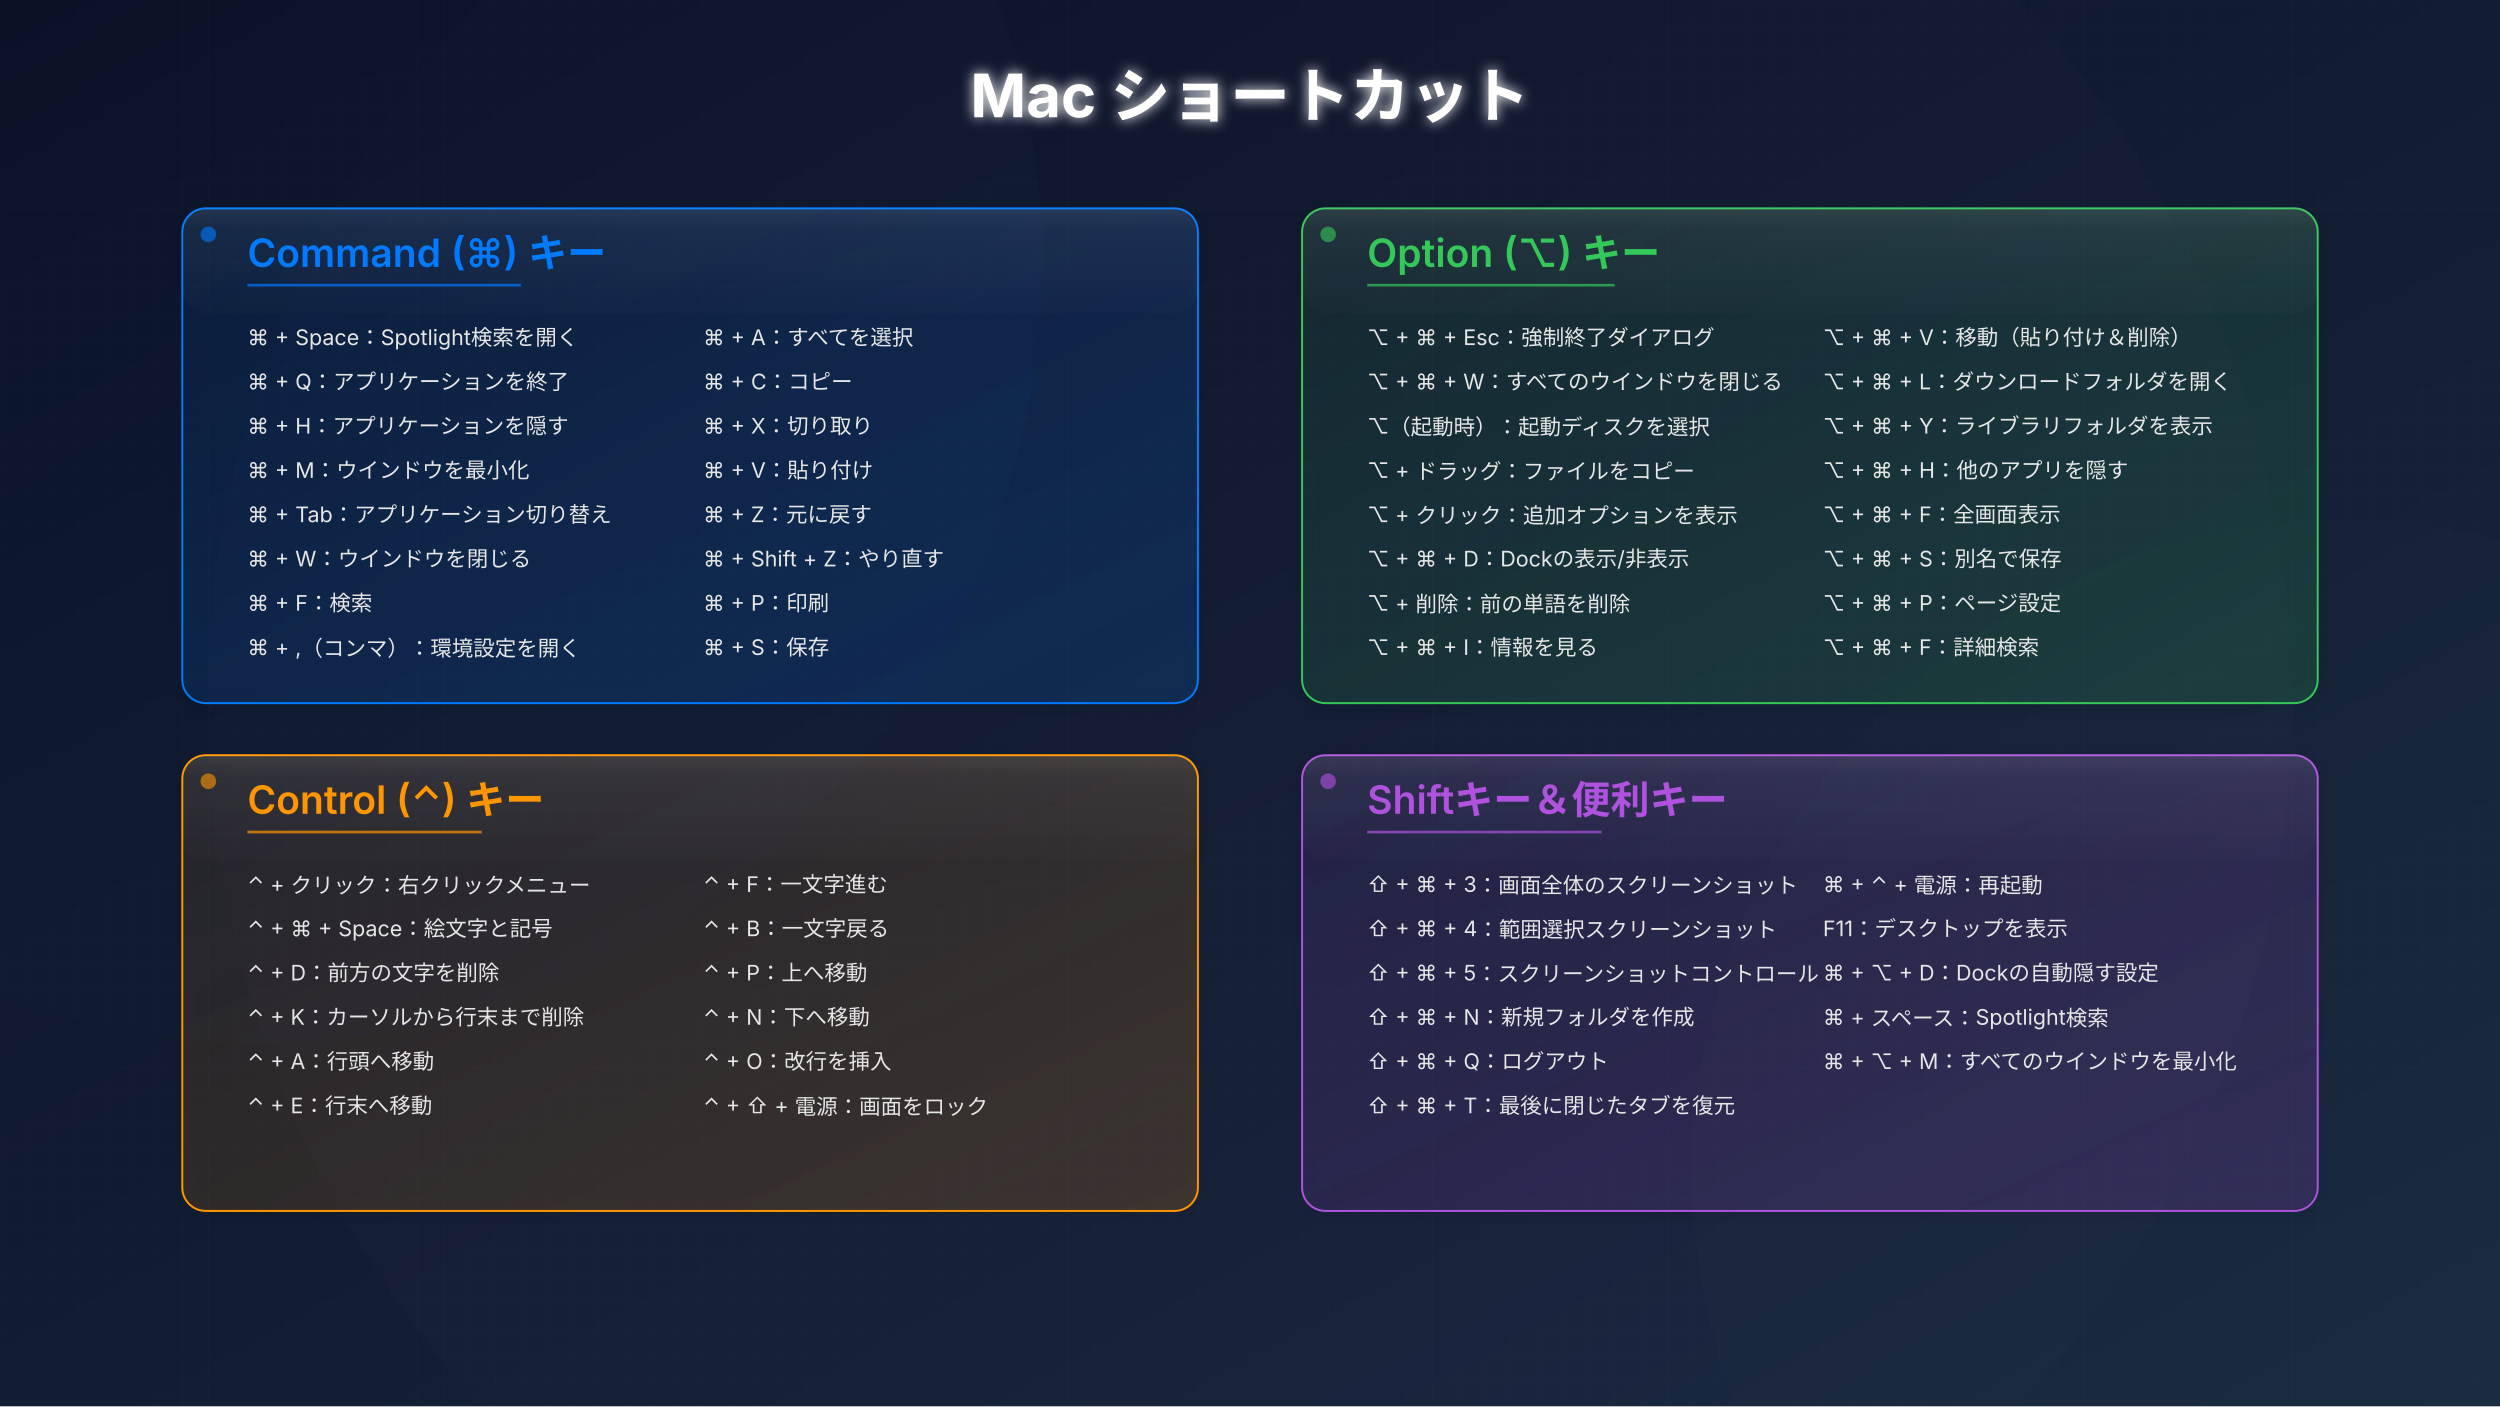
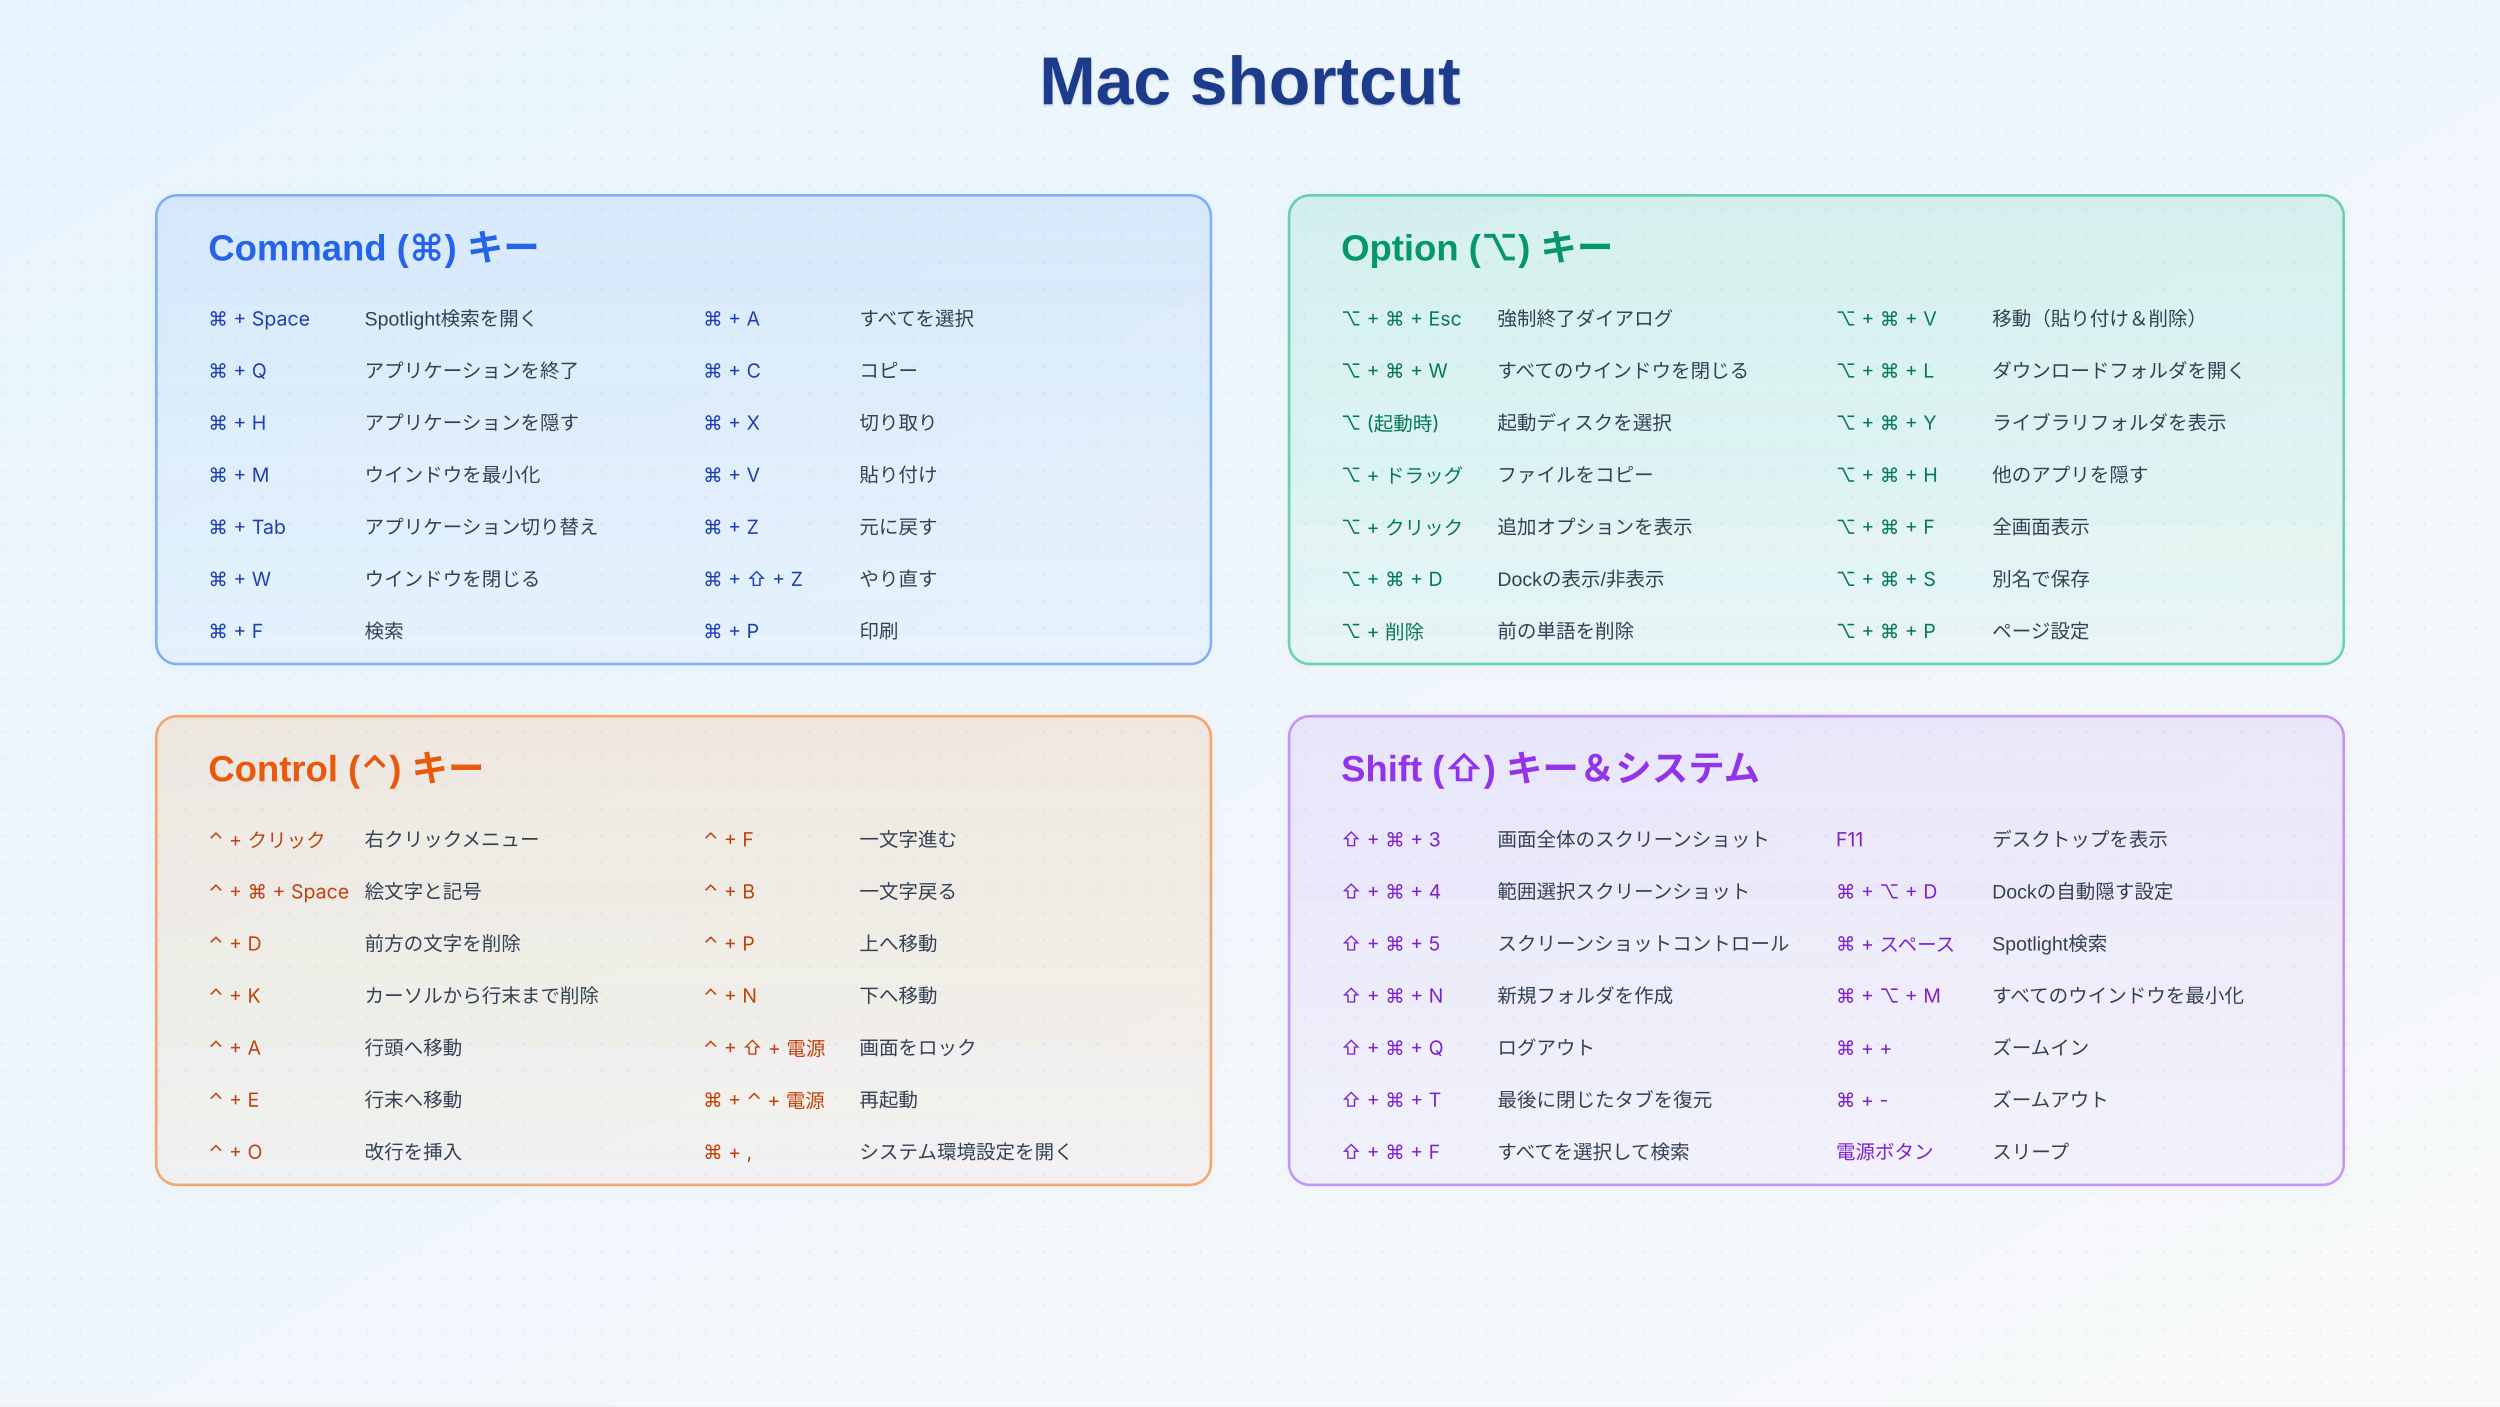
<svg xmlns="http://www.w3.org/2000/svg" viewBox="0 0 1920 1080">
  <defs>
    <linearGradient id="bg-gradient" x1="0%" y1="0%" x2="100%" y2="100%">
-       <stop offset="0%" stop-color="#0A1022" />
-       <stop offset="100%" stop-color="#1A2942" />
+       <stop offset="0%" stop-color="#E8F5FE" />
+       <stop offset="100%" stop-color="#F8F9FA" />
    </linearGradient>
-     <filter id="glow" x="-20%" y="-20%" width="140%" height="140%">
-       <feGaussianBlur stdDeviation="5" result="blur" />
-       <feComposite in="SourceGraphic" in2="blur" operator="over" />
+     <linearGradient id="cmd-gradient" x1="0%" y1="0%" x2="0%" y2="100%">
+       <stop offset="0%" stop-color="#3B82F6" stop-opacity="0.1" />
+       <stop offset="100%" stop-color="#60A5FA" stop-opacity="0.05" />
+     </linearGradient>
+     <linearGradient id="opt-gradient" x1="0%" y1="0%" x2="0%" y2="100%">
+       <stop offset="0%" stop-color="#10B981" stop-opacity="0.1" />
+       <stop offset="100%" stop-color="#34D399" stop-opacity="0.05" />
+     </linearGradient>
+     <linearGradient id="ctrl-gradient" x1="0%" y1="0%" x2="0%" y2="100%">
+       <stop offset="0%" stop-color="#F97316" stop-opacity="0.1" />
+       <stop offset="100%" stop-color="#FB923C" stop-opacity="0.05" />
+     </linearGradient>
+     <linearGradient id="shift-gradient" x1="0%" y1="0%" x2="0%" y2="100%">
+       <stop offset="0%" stop-color="#A855F7" stop-opacity="0.1" />
+       <stop offset="100%" stop-color="#C084FC" stop-opacity="0.05" />
+     </linearGradient>
+     <filter id="shadow" x="-5%" y="-5%" width="110%" height="110%">
+       <feDropShadow dx="0" dy="2" stdDeviation="4" flood-color="#000" flood-opacity="0.1" />
    </filter>
-     <filter id="box-shadow" x="-10%" y="-10%" width="120%" height="120%">
-       <feDropShadow dx="0" dy="3" stdDeviation="5" flood-color="#000" flood-opacity="0.3" />
+     <filter id="title-shadow" x="-5%" y="-5%" width="110%" height="120%">
+       <feDropShadow dx="0" dy="1" stdDeviation="1" flood-color="#0F172A" flood-opacity="0.2" />
    </filter>
-     <linearGradient id="glass-gradient" x1="0%" y1="0%" x2="0%" y2="100%">
-       <stop offset="0%" stop-color="#FFFFFF" stop-opacity="0.1" />
-       <stop offset="20%" stop-color="#FFFFFF" stop-opacity="0.05" />
-       <stop offset="100%" stop-color="#FFFFFF" stop-opacity="0.01" />
-     </linearGradient>
-     <linearGradient id="cmd-gradient" x1="0%" y1="0%" x2="100%" y2="100%">
-       <stop offset="0%" stop-color="#007AFF" stop-opacity="0.07" />
-       <stop offset="100%" stop-color="#007AFF" stop-opacity="0.14" />
-     </linearGradient>
-     <linearGradient id="opt-gradient" x1="0%" y1="0%" x2="100%" y2="100%">
-       <stop offset="0%" stop-color="#34C759" stop-opacity="0.07" />
-       <stop offset="100%" stop-color="#34C759" stop-opacity="0.14" />
-     </linearGradient>
-     <linearGradient id="ctrl-gradient" x1="0%" y1="0%" x2="100%" y2="100%">
-       <stop offset="0%" stop-color="#FF9500" stop-opacity="0.07" />
-       <stop offset="100%" stop-color="#FF9500" stop-opacity="0.14" />
-     </linearGradient>
-     <linearGradient id="shift-gradient" x1="0%" y1="0%" x2="100%" y2="100%">
-       <stop offset="0%" stop-color="#AF52DE" stop-opacity="0.07" />
-       <stop offset="100%" stop-color="#AF52DE" stop-opacity="0.14" />
-     </linearGradient>
  </defs>
  <rect width="1920" height="1080" fill="url(#bg-gradient)" />
-   <circle cx="200" cy="200" r="600" fill="#007AFF" fill-opacity="0.02" />
-   <circle cx="1800" cy="900" r="500" fill="#34C759" fill-opacity="0.02" />
-   <circle cx="960" cy="540" r="800" fill="#AF52DE" fill-opacity="0.015" />
-   <pattern id="smallGrid" width="20" height="20" patternUnits="userSpaceOnUse">
-     <path d="M 20 0 L 0 0 0 20" fill="none" stroke="#FFFFFF" stroke-opacity="0.03" stroke-width="0.5" />
+   <pattern id="dots" width="20" height="20" patternUnits="userSpaceOnUse">
+     <circle cx="2" cy="2" r="1" fill="#3B82F6" fill-opacity="0.1" />
  </pattern>
-   <rect width="1920" height="1080" fill="url(#smallGrid)" />
-   <g filter="url(#glow)">
-     <text x="960" y="90" font-family="'SF Pro Display', 'Helvetica Neue', sans-serif" font-size="46" font-weight="700" fill="#FFFFFF" text-anchor="middle">
-       Mac ショートカット
+   <rect width="1920" height="1080" fill="url(#dots)" />
+   <text x="960" y="80" font-family="'SF Pro Display', 'Helvetica Neue', Arial, sans-serif" font-size="52" font-weight="700" fill="#1E3A8A" text-anchor="middle" filter="url(#title-shadow)">
+     Mac shortcut
+   </text>
+   <g transform="translate(120, 150)">
+     <rect width="810" height="360" rx="16" ry="16" fill="url(#cmd-gradient)" filter="url(#shadow)" stroke="#3B82F6" stroke-width="2" stroke-opacity="0.6" />
+     <text x="40" y="50" font-family="'SF Pro Display', Arial, sans-serif" font-size="28" font-weight="600" fill="#2563EB">
+       Command (⌘) キー
    </text>
+     <g transform="translate(40, 100)">
+       <text class="shortcut" x="0" y="0" font-family="'SF Pro Text', monospace" font-size="15" fill="#1E40AF">
+         ⌘ + Space
+       </text>
+       <text class="shortcut" x="0" y="40" font-family="'SF Pro Text', monospace" font-size="15" fill="#1E40AF">
+         ⌘ + Q
+       </text>
+       <text class="shortcut" x="0" y="80" font-family="'SF Pro Text', monospace" font-size="15" fill="#1E40AF">
+         ⌘ + H
+       </text>
+       <text class="shortcut" x="0" y="120" font-family="'SF Pro Text', monospace" font-size="15" fill="#1E40AF">
+         ⌘ + M
+       </text>
+       <text class="shortcut" x="0" y="160" font-family="'SF Pro Text', monospace" font-size="15" fill="#1E40AF">
+         ⌘ + Tab
+       </text>
+       <text class="shortcut" x="0" y="200" font-family="'SF Pro Text', monospace" font-size="15" fill="#1E40AF">
+         ⌘ + W
+       </text>
+       <text class="shortcut" x="0" y="240" font-family="'SF Pro Text', monospace" font-size="15" fill="#1E40AF">
+         ⌘ + F
+       </text>
+       <text class="description" x="120" y="0" font-family="'SF Pro Text', Arial, sans-serif" font-size="15" fill="#334155">
+         Spotlight検索を開く
+       </text>
+       <text class="description" x="120" y="40" font-family="'SF Pro Text', Arial, sans-serif" font-size="15" fill="#334155">
+         アプリケーションを終了
+       </text>
+       <text class="description" x="120" y="80" font-family="'SF Pro Text', Arial, sans-serif" font-size="15" fill="#334155">
+         アプリケーションを隠す
+       </text>
+       <text class="description" x="120" y="120" font-family="'SF Pro Text', Arial, sans-serif" font-size="15" fill="#334155">
+         ウインドウを最小化
+       </text>
+       <text class="description" x="120" y="160" font-family="'SF Pro Text', Arial, sans-serif" font-size="15" fill="#334155">
+         アプリケーション切り替え
+       </text>
+       <text class="description" x="120" y="200" font-family="'SF Pro Text', Arial, sans-serif" font-size="15" fill="#334155">
+         ウインドウを閉じる
+       </text>
+       <text class="description" x="120" y="240" font-family="'SF Pro Text', Arial, sans-serif" font-size="15" fill="#334155">
+         検索
+       </text>
+     </g>
+     <g transform="translate(420, 100)">
+       <text class="shortcut" x="0" y="0" font-family="'SF Pro Text', monospace" font-size="15" fill="#1E40AF">
+         ⌘ + A
+       </text>
+       <text class="shortcut" x="0" y="40" font-family="'SF Pro Text', monospace" font-size="15" fill="#1E40AF">
+         ⌘ + C
+       </text>
+       <text class="shortcut" x="0" y="80" font-family="'SF Pro Text', monospace" font-size="15" fill="#1E40AF">
+         ⌘ + X
+       </text>
+       <text class="shortcut" x="0" y="120" font-family="'SF Pro Text', monospace" font-size="15" fill="#1E40AF">
+         ⌘ + V
+       </text>
+       <text class="shortcut" x="0" y="160" font-family="'SF Pro Text', monospace" font-size="15" fill="#1E40AF">
+         ⌘ + Z
+       </text>
+       <text class="shortcut" x="0" y="200" font-family="'SF Pro Text', monospace" font-size="15" fill="#1E40AF">
+         ⌘ + ⇧ + Z
+       </text>
+       <text class="shortcut" x="0" y="240" font-family="'SF Pro Text', monospace" font-size="15" fill="#1E40AF">
+         ⌘ + P
+       </text>
+       <text class="description" x="120" y="0" font-family="'SF Pro Text', Arial, sans-serif" font-size="15" fill="#334155">
+         すべてを選択
+       </text>
+       <text class="description" x="120" y="40" font-family="'SF Pro Text', Arial, sans-serif" font-size="15" fill="#334155">
+         コピー
+       </text>
+       <text class="description" x="120" y="80" font-family="'SF Pro Text', Arial, sans-serif" font-size="15" fill="#334155">
+         切り取り
+       </text>
+       <text class="description" x="120" y="120" font-family="'SF Pro Text', Arial, sans-serif" font-size="15" fill="#334155">
+         貼り付け
+       </text>
+       <text class="description" x="120" y="160" font-family="'SF Pro Text', Arial, sans-serif" font-size="15" fill="#334155">
+         元に戻す
+       </text>
+       <text class="description" x="120" y="200" font-family="'SF Pro Text', Arial, sans-serif" font-size="15" fill="#334155">
+         やり直す
+       </text>
+       <text class="description" x="120" y="240" font-family="'SF Pro Text', Arial, sans-serif" font-size="15" fill="#334155">
+         印刷
+       </text>
+     </g>
  </g>
-   <rect x="140" y="160" width="780" height="380" rx="18" ry="18" fill="url(#cmd-gradient)" stroke="#007AFF" stroke-width="1.5" filter="url(#box-shadow)" />
-   <rect x="140" y="160" width="780" height="80" rx="18" ry="18" fill="url(#glass-gradient)" stroke="none" />
-   <circle cx="160" cy="180" r="6" fill="#007AFF" fill-opacity="0.6" />
-   <text x="190" y="205" font-family="'SF Pro Display', 'Helvetica Neue', sans-serif" font-size="30" font-weight="600" fill="#007AFF">
-     Command (⌘) キー
-   </text>
-   <rect x="190" y="218" width="210" height="2" fill="#007AFF" fill-opacity="0.7" />
-   <text x="190" y="265" font-family="'SF Pro Text', 'Helvetica Neue', sans-serif" font-size="16.5" fill="#E6E6E6">
-     <tspan x="190" dy="0">⌘ + Space：Spotlight検索を開く</tspan>
-     <tspan x="190" dy="34">⌘ + Q：アプリケーションを終了</tspan>
-     <tspan x="190" dy="34">⌘ + H：アプリケーションを隠す</tspan>
-     <tspan x="190" dy="34">⌘ + M：ウインドウを最小化</tspan>
-     <tspan x="190" dy="34">⌘ + Tab：アプリケーション切り替え</tspan>
-     <tspan x="190" dy="34">⌘ + W：ウインドウを閉じる</tspan>
-     <tspan x="190" dy="34">⌘ + F：検索</tspan>
-     <tspan x="190" dy="34">⌘ + ,（コンマ）：環境設定を開く</tspan>
-   </text>
-   <text x="540" y="265" font-family="'SF Pro Text', 'Helvetica Neue', sans-serif" font-size="16.5" fill="#E6E6E6">
-     <tspan x="540" dy="0">⌘ + A：すべてを選択</tspan>
-     <tspan x="540" dy="34">⌘ + C：コピー</tspan>
-     <tspan x="540" dy="34">⌘ + X：切り取り</tspan>
-     <tspan x="540" dy="34">⌘ + V：貼り付け</tspan>
-     <tspan x="540" dy="34">⌘ + Z：元に戻す</tspan>
-     <tspan x="540" dy="34">⌘ + Shift + Z：やり直す</tspan>
-     <tspan x="540" dy="34">⌘ + P：印刷</tspan>
-     <tspan x="540" dy="34">⌘ + S：保存</tspan>
-   </text>
-   <rect x="1000" y="160" width="780" height="380" rx="18" ry="18" fill="url(#opt-gradient)" stroke="#34C759" stroke-width="1.5" filter="url(#box-shadow)" />
-   <rect x="1000" y="160" width="780" height="80" rx="18" ry="18" fill="url(#glass-gradient)" stroke="none" />
-   <circle cx="1020" cy="180" r="6" fill="#34C759" fill-opacity="0.6" />
-   <text x="1050" y="205" font-family="'SF Pro Display', 'Helvetica Neue', sans-serif" font-size="30" font-weight="600" fill="#34C759">
-     Option (⌥) キー
-   </text>
-   <rect x="1050" y="218" width="190" height="2" fill="#34C759" fill-opacity="0.7" />
-   <text x="1050" y="265" font-family="'SF Pro Text', 'Helvetica Neue', sans-serif" font-size="16.5" fill="#E6E6E6">
-     <tspan x="1050" dy="0">⌥ + ⌘ + Esc：強制終了ダイアログ</tspan>
-     <tspan x="1050" dy="34">⌥ + ⌘ + W：すべてのウインドウを閉じる</tspan>
-     <tspan x="1050" dy="34">⌥（起動時）：起動ディスクを選択</tspan>
-     <tspan x="1050" dy="34">⌥ + ドラッグ：ファイルをコピー</tspan>
-     <tspan x="1050" dy="34">⌥ + クリック：追加オプションを表示</tspan>
-     <tspan x="1050" dy="34">⌥ + ⌘ + D：Dockの表示/非表示</tspan>
-     <tspan x="1050" dy="34">⌥ + 削除：前の単語を削除</tspan>
-     <tspan x="1050" dy="34">⌥ + ⌘ + I：情報を見る</tspan>
-   </text>
-   <text x="1400" y="265" font-family="'SF Pro Text', 'Helvetica Neue', sans-serif" font-size="16.5" fill="#E6E6E6">
-     <tspan x="1400" dy="0">⌥ + ⌘ + V：移動（貼り付け＆削除）</tspan>
-     <tspan x="1400" dy="34">⌥ + ⌘ + L：ダウンロードフォルダを開く</tspan>
-     <tspan x="1400" dy="34">⌥ + ⌘ + Y：ライブラリフォルダを表示</tspan>
-     <tspan x="1400" dy="34">⌥ + ⌘ + H：他のアプリを隠す</tspan>
-     <tspan x="1400" dy="34">⌥ + ⌘ + F：全画面表示</tspan>
-     <tspan x="1400" dy="34">⌥ + ⌘ + S：別名で保存</tspan>
-     <tspan x="1400" dy="34">⌥ + ⌘ + P：ページ設定</tspan>
-     <tspan x="1400" dy="34">⌥ + ⌘ + F：詳細検索</tspan>
-   </text>
-   <rect x="140" y="580" width="780" height="350" rx="18" ry="18" fill="url(#ctrl-gradient)" stroke="#FF9500" stroke-width="1.5" filter="url(#box-shadow)" />
-   <rect x="140" y="580" width="780" height="80" rx="18" ry="18" fill="url(#glass-gradient)" stroke="none" />
-   <circle cx="160" cy="600" r="6" fill="#FF9500" fill-opacity="0.6" />
-   <text x="190" y="625" font-family="'SF Pro Display', 'Helvetica Neue', sans-serif" font-size="30" font-weight="600" fill="#FF9500">
-     Control (⌃) キー
-   </text>
-   <rect x="190" y="638" width="180" height="2" fill="#FF9500" fill-opacity="0.7" />
-   <text x="190" y="685" font-family="'SF Pro Text', 'Helvetica Neue', sans-serif" font-size="16.5" fill="#E6E6E6">
-     <tspan x="190" dy="0">⌃ + クリック：右クリックメニュー</tspan>
-     <tspan x="190" dy="34">⌃ + ⌘ + Space：絵文字と記号</tspan>
-     <tspan x="190" dy="34">⌃ + D：前方の文字を削除</tspan>
-     <tspan x="190" dy="34">⌃ + K：カーソルから行末まで削除</tspan>
-     <tspan x="190" dy="34">⌃ + A：行頭へ移動</tspan>
-     <tspan x="190" dy="34">⌃ + E：行末へ移動</tspan>
-   </text>
-   <text x="540" y="685" font-family="'SF Pro Text', 'Helvetica Neue', sans-serif" font-size="16.5" fill="#E6E6E6">
-     <tspan x="540" dy="0">⌃ + F：一文字進む</tspan>
-     <tspan x="540" dy="34">⌃ + B：一文字戻る</tspan>
-     <tspan x="540" dy="34">⌃ + P：上へ移動</tspan>
-     <tspan x="540" dy="34">⌃ + N：下へ移動</tspan>
-     <tspan x="540" dy="34">⌃ + O：改行を挿入</tspan>
-     <tspan x="540" dy="34">⌃ + ⇧ + 電源：画面をロック</tspan>
-   </text>
-   <rect x="1000" y="580" width="780" height="350" rx="18" ry="18" fill="url(#shift-gradient)" stroke="#AF52DE" stroke-width="1.5" filter="url(#box-shadow)" />
-   <rect x="1000" y="580" width="780" height="80" rx="18" ry="18" fill="url(#glass-gradient)" stroke="none" />
-   <circle cx="1020" cy="600" r="6" fill="#AF52DE" fill-opacity="0.6" />
-   <text x="1050" y="625" font-family="'SF Pro Display', 'Helvetica Neue', sans-serif" font-size="30" font-weight="600" fill="#AF52DE">
-     Shiftキー＆便利キー
-   </text>
-   <rect x="1050" y="638" width="180" height="2" fill="#AF52DE" fill-opacity="0.7" />
-   <text x="1050" y="685" font-family="'SF Pro Text', 'Helvetica Neue', sans-serif" font-size="16.5" fill="#E6E6E6">
-     <tspan x="1050" dy="0">⇧ + ⌘ + 3：画面全体のスクリーンショット</tspan>
-     <tspan x="1050" dy="34">⇧ + ⌘ + 4：範囲選択スクリーンショット</tspan>
-     <tspan x="1050" dy="34">⇧ + ⌘ + 5：スクリーンショットコントロール</tspan>
-     <tspan x="1050" dy="34">⇧ + ⌘ + N：新規フォルダを作成</tspan>
-     <tspan x="1050" dy="34">⇧ + ⌘ + Q：ログアウト</tspan>
-     <tspan x="1050" dy="34">⇧ + ⌘ + T：最後に閉じたタブを復元</tspan>
-   </text>
-   <text x="1400" y="685" font-family="'SF Pro Text', 'Helvetica Neue', sans-serif" font-size="16.5" fill="#E6E6E6">
-     <tspan x="1400" dy="0">⌘ + ⌃ + 電源：再起動</tspan>
-     <tspan x="1400" dy="34">F11：デスクトップを表示</tspan>
-     <tspan x="1400" dy="34">⌘ + ⌥ + D：Dockの自動隠す設定</tspan>
-     <tspan x="1400" dy="34">⌘ + スペース：Spotlight検索</tspan>
-     <tspan x="1400" dy="34">⌘ + ⌥ + M：すべてのウインドウを最小化</tspan>
-   </text>
+   <g transform="translate(990, 150)">
+     <rect width="810" height="360" rx="16" ry="16" fill="url(#opt-gradient)" filter="url(#shadow)" stroke="#10B981" stroke-width="2" stroke-opacity="0.6" />
+     <text x="40" y="50" font-family="'SF Pro Display', Arial, sans-serif" font-size="28" font-weight="600" fill="#059669">
+       Option (⌥) キー
+     </text>
+     <g transform="translate(40, 100)">
+       <text class="shortcut" x="0" y="0" font-family="'SF Pro Text', monospace" font-size="15" fill="#047857">
+         ⌥ + ⌘ + Esc
+       </text>
+       <text class="shortcut" x="0" y="40" font-family="'SF Pro Text', monospace" font-size="15" fill="#047857">
+         ⌥ + ⌘ + W
+       </text>
+       <text class="shortcut" x="0" y="80" font-family="'SF Pro Text', monospace" font-size="15" fill="#047857">
+         ⌥ (起動時)
+       </text>
+       <text class="shortcut" x="0" y="120" font-family="'SF Pro Text', monospace" font-size="15" fill="#047857">
+         ⌥ + ドラッグ
+       </text>
+       <text class="shortcut" x="0" y="160" font-family="'SF Pro Text', monospace" font-size="15" fill="#047857">
+         ⌥ + クリック
+       </text>
+       <text class="shortcut" x="0" y="200" font-family="'SF Pro Text', monospace" font-size="15" fill="#047857">
+         ⌥ + ⌘ + D
+       </text>
+       <text class="shortcut" x="0" y="240" font-family="'SF Pro Text', monospace" font-size="15" fill="#047857">
+         ⌥ + 削除
+       </text>
+       <text class="description" x="120" y="0" font-family="'SF Pro Text', Arial, sans-serif" font-size="15" fill="#334155">
+         強制終了ダイアログ
+       </text>
+       <text class="description" x="120" y="40" font-family="'SF Pro Text', Arial, sans-serif" font-size="15" fill="#334155">
+         すべてのウインドウを閉じる
+       </text>
+       <text class="description" x="120" y="80" font-family="'SF Pro Text', Arial, sans-serif" font-size="15" fill="#334155">
+         起動ディスクを選択
+       </text>
+       <text class="description" x="120" y="120" font-family="'SF Pro Text', Arial, sans-serif" font-size="15" fill="#334155">
+         ファイルをコピー
+       </text>
+       <text class="description" x="120" y="160" font-family="'SF Pro Text', Arial, sans-serif" font-size="15" fill="#334155">
+         追加オプションを表示
+       </text>
+       <text class="description" x="120" y="200" font-family="'SF Pro Text', Arial, sans-serif" font-size="15" fill="#334155">
+         Dockの表示/非表示
+       </text>
+       <text class="description" x="120" y="240" font-family="'SF Pro Text', Arial, sans-serif" font-size="15" fill="#334155">
+         前の単語を削除
+       </text>
+     </g>
+     <g transform="translate(420, 100)">
+       <text class="shortcut" x="0" y="0" font-family="'SF Pro Text', monospace" font-size="15" fill="#047857">
+         ⌥ + ⌘ + V
+       </text>
+       <text class="shortcut" x="0" y="40" font-family="'SF Pro Text', monospace" font-size="15" fill="#047857">
+         ⌥ + ⌘ + L
+       </text>
+       <text class="shortcut" x="0" y="80" font-family="'SF Pro Text', monospace" font-size="15" fill="#047857">
+         ⌥ + ⌘ + Y
+       </text>
+       <text class="shortcut" x="0" y="120" font-family="'SF Pro Text', monospace" font-size="15" fill="#047857">
+         ⌥ + ⌘ + H
+       </text>
+       <text class="shortcut" x="0" y="160" font-family="'SF Pro Text', monospace" font-size="15" fill="#047857">
+         ⌥ + ⌘ + F
+       </text>
+       <text class="shortcut" x="0" y="200" font-family="'SF Pro Text', monospace" font-size="15" fill="#047857">
+         ⌥ + ⌘ + S
+       </text>
+       <text class="shortcut" x="0" y="240" font-family="'SF Pro Text', monospace" font-size="15" fill="#047857">
+         ⌥ + ⌘ + P
+       </text>
+       <text class="description" x="120" y="0" font-family="'SF Pro Text', Arial, sans-serif" font-size="15" fill="#334155">
+         移動（貼り付け＆削除）
+       </text>
+       <text class="description" x="120" y="40" font-family="'SF Pro Text', Arial, sans-serif" font-size="15" fill="#334155">
+         ダウンロードフォルダを開く
+       </text>
+       <text class="description" x="120" y="80" font-family="'SF Pro Text', Arial, sans-serif" font-size="15" fill="#334155">
+         ライブラリフォルダを表示
+       </text>
+       <text class="description" x="120" y="120" font-family="'SF Pro Text', Arial, sans-serif" font-size="15" fill="#334155">
+         他のアプリを隠す
+       </text>
+       <text class="description" x="120" y="160" font-family="'SF Pro Text', Arial, sans-serif" font-size="15" fill="#334155">
+         全画面表示
+       </text>
+       <text class="description" x="120" y="200" font-family="'SF Pro Text', Arial, sans-serif" font-size="15" fill="#334155">
+         別名で保存
+       </text>
+       <text class="description" x="120" y="240" font-family="'SF Pro Text', Arial, sans-serif" font-size="15" fill="#334155">
+         ページ設定
+       </text>
+     </g>
+   </g>
+   <g transform="translate(120, 550)">
+     <rect width="810" height="360" rx="16" ry="16" fill="url(#ctrl-gradient)" filter="url(#shadow)" stroke="#F97316" stroke-width="2" stroke-opacity="0.6" />
+     <text x="40" y="50" font-family="'SF Pro Display', Arial, sans-serif" font-size="28" font-weight="600" fill="#EA580C">
+       Control (⌃) キー
+     </text>
+     <g transform="translate(40, 100)">
+       <text class="shortcut" x="0" y="0" font-family="'SF Pro Text', monospace" font-size="15" fill="#C2410C">
+         ⌃ + クリック
+       </text>
+       <text class="shortcut" x="0" y="40" font-family="'SF Pro Text', monospace" font-size="15" fill="#C2410C">
+         ⌃ + ⌘ + Space
+       </text>
+       <text class="shortcut" x="0" y="80" font-family="'SF Pro Text', monospace" font-size="15" fill="#C2410C">
+         ⌃ + D
+       </text>
+       <text class="shortcut" x="0" y="120" font-family="'SF Pro Text', monospace" font-size="15" fill="#C2410C">
+         ⌃ + K
+       </text>
+       <text class="shortcut" x="0" y="160" font-family="'SF Pro Text', monospace" font-size="15" fill="#C2410C">
+         ⌃ + A
+       </text>
+       <text class="shortcut" x="0" y="200" font-family="'SF Pro Text', monospace" font-size="15" fill="#C2410C">
+         ⌃ + E
+       </text>
+       <text class="shortcut" x="0" y="240" font-family="'SF Pro Text', monospace" font-size="15" fill="#C2410C">
+         ⌃ + O
+       </text>
+       <text class="description" x="120" y="0" font-family="'SF Pro Text', Arial, sans-serif" font-size="15" fill="#334155">
+         右クリックメニュー
+       </text>
+       <text class="description" x="120" y="40" font-family="'SF Pro Text', Arial, sans-serif" font-size="15" fill="#334155">
+         絵文字と記号
+       </text>
+       <text class="description" x="120" y="80" font-family="'SF Pro Text', Arial, sans-serif" font-size="15" fill="#334155">
+         前方の文字を削除
+       </text>
+       <text class="description" x="120" y="120" font-family="'SF Pro Text', Arial, sans-serif" font-size="15" fill="#334155">
+         カーソルから行末まで削除
+       </text>
+       <text class="description" x="120" y="160" font-family="'SF Pro Text', Arial, sans-serif" font-size="15" fill="#334155">
+         行頭へ移動
+       </text>
+       <text class="description" x="120" y="200" font-family="'SF Pro Text', Arial, sans-serif" font-size="15" fill="#334155">
+         行末へ移動
+       </text>
+       <text class="description" x="120" y="240" font-family="'SF Pro Text', Arial, sans-serif" font-size="15" fill="#334155">
+         改行を挿入
+       </text>
+     </g>
+     <g transform="translate(420, 100)">
+       <text class="shortcut" x="0" y="0" font-family="'SF Pro Text', monospace" font-size="15" fill="#C2410C">
+         ⌃ + F
+       </text>
+       <text class="shortcut" x="0" y="40" font-family="'SF Pro Text', monospace" font-size="15" fill="#C2410C">
+         ⌃ + B
+       </text>
+       <text class="shortcut" x="0" y="80" font-family="'SF Pro Text', monospace" font-size="15" fill="#C2410C">
+         ⌃ + P
+       </text>
+       <text class="shortcut" x="0" y="120" font-family="'SF Pro Text', monospace" font-size="15" fill="#C2410C">
+         ⌃ + N
+       </text>
+       <text class="shortcut" x="0" y="160" font-family="'SF Pro Text', monospace" font-size="15" fill="#C2410C">
+         ⌃ + ⇧ + 電源
+       </text>
+       <text class="shortcut" x="0" y="200" font-family="'SF Pro Text', monospace" font-size="15" fill="#C2410C">
+         ⌘ + ⌃ + 電源
+       </text>
+       <text class="shortcut" x="0" y="240" font-family="'SF Pro Text', monospace" font-size="15" fill="#C2410C">
+         ⌘ + ,
+       </text>
+       <text class="description" x="120" y="0" font-family="'SF Pro Text', Arial, sans-serif" font-size="15" fill="#334155">
+         一文字進む
+       </text>
+       <text class="description" x="120" y="40" font-family="'SF Pro Text', Arial, sans-serif" font-size="15" fill="#334155">
+         一文字戻る
+       </text>
+       <text class="description" x="120" y="80" font-family="'SF Pro Text', Arial, sans-serif" font-size="15" fill="#334155">
+         上へ移動
+       </text>
+       <text class="description" x="120" y="120" font-family="'SF Pro Text', Arial, sans-serif" font-size="15" fill="#334155">
+         下へ移動
+       </text>
+       <text class="description" x="120" y="160" font-family="'SF Pro Text', Arial, sans-serif" font-size="15" fill="#334155">
+         画面をロック
+       </text>
+       <text class="description" x="120" y="200" font-family="'SF Pro Text', Arial, sans-serif" font-size="15" fill="#334155">
+         再起動
+       </text>
+       <text class="description" x="120" y="240" font-family="'SF Pro Text', Arial, sans-serif" font-size="15" fill="#334155">
+         システム環境設定を開く
+       </text>
+     </g>
+   </g>
+   <g transform="translate(990, 550)">
+     <rect width="810" height="360" rx="16" ry="16" fill="url(#shift-gradient)" filter="url(#shadow)" stroke="#A855F7" stroke-width="2" stroke-opacity="0.6" />
+     <text x="40" y="50" font-family="'SF Pro Display', Arial, sans-serif" font-size="28" font-weight="600" fill="#9333EA">
+       Shift (⇧) キー＆システム
+     </text>
+     <g transform="translate(40, 100)">
+       <text class="shortcut" x="0" y="0" font-family="'SF Pro Text', monospace" font-size="15" fill="#7E22CE">
+         ⇧ + ⌘ + 3
+       </text>
+       <text class="shortcut" x="0" y="40" font-family="'SF Pro Text', monospace" font-size="15" fill="#7E22CE">
+         ⇧ + ⌘ + 4
+       </text>
+       <text class="shortcut" x="0" y="80" font-family="'SF Pro Text', monospace" font-size="15" fill="#7E22CE">
+         ⇧ + ⌘ + 5
+       </text>
+       <text class="shortcut" x="0" y="120" font-family="'SF Pro Text', monospace" font-size="15" fill="#7E22CE">
+         ⇧ + ⌘ + N
+       </text>
+       <text class="shortcut" x="0" y="160" font-family="'SF Pro Text', monospace" font-size="15" fill="#7E22CE">
+         ⇧ + ⌘ + Q
+       </text>
+       <text class="shortcut" x="0" y="200" font-family="'SF Pro Text', monospace" font-size="15" fill="#7E22CE">
+         ⇧ + ⌘ + T
+       </text>
+       <text class="shortcut" x="0" y="240" font-family="'SF Pro Text', monospace" font-size="15" fill="#7E22CE">
+         ⇧ + ⌘ + F
+       </text>
+       <text class="description" x="120" y="0" font-family="'SF Pro Text', Arial, sans-serif" font-size="15" fill="#334155">
+         画面全体のスクリーンショット
+       </text>
+       <text class="description" x="120" y="40" font-family="'SF Pro Text', Arial, sans-serif" font-size="15" fill="#334155">
+         範囲選択スクリーンショット
+       </text>
+       <text class="description" x="120" y="80" font-family="'SF Pro Text', Arial, sans-serif" font-size="15" fill="#334155">
+         スクリーンショットコントロール
+       </text>
+       <text class="description" x="120" y="120" font-family="'SF Pro Text', Arial, sans-serif" font-size="15" fill="#334155">
+         新規フォルダを作成
+       </text>
+       <text class="description" x="120" y="160" font-family="'SF Pro Text', Arial, sans-serif" font-size="15" fill="#334155">
+         ログアウト
+       </text>
+       <text class="description" x="120" y="200" font-family="'SF Pro Text', Arial, sans-serif" font-size="15" fill="#334155">
+         最後に閉じたタブを復元
+       </text>
+       <text class="description" x="120" y="240" font-family="'SF Pro Text', Arial, sans-serif" font-size="15" fill="#334155">
+         すべてを選択して検索
+       </text>
+     </g>
+     <g transform="translate(420, 100)">
+       <text class="shortcut" x="0" y="0" font-family="'SF Pro Text', monospace" font-size="15" fill="#7E22CE">
+         F11
+       </text>
+       <text class="shortcut" x="0" y="40" font-family="'SF Pro Text', monospace" font-size="15" fill="#7E22CE">
+         ⌘ + ⌥ + D
+       </text>
+       <text class="shortcut" x="0" y="80" font-family="'SF Pro Text', monospace" font-size="15" fill="#7E22CE">
+         ⌘ + スペース
+       </text>
+       <text class="shortcut" x="0" y="120" font-family="'SF Pro Text', monospace" font-size="15" fill="#7E22CE">
+         ⌘ + ⌥ + M
+       </text>
+       <text class="shortcut" x="0" y="160" font-family="'SF Pro Text', monospace" font-size="15" fill="#7E22CE">
+         ⌘ + +
+       </text>
+       <text class="shortcut" x="0" y="200" font-family="'SF Pro Text', monospace" font-size="15" fill="#7E22CE">
+         ⌘ + -
+       </text>
+       <text class="shortcut" x="0" y="240" font-family="'SF Pro Text', monospace" font-size="15" fill="#7E22CE">
+         電源ボタン
+       </text>
+       <text class="description" x="120" y="0" font-family="'SF Pro Text', Arial, sans-serif" font-size="15" fill="#334155">
+         デスクトップを表示
+       </text>
+       <text class="description" x="120" y="40" font-family="'SF Pro Text', Arial, sans-serif" font-size="15" fill="#334155">
+         Dockの自動隠す設定
+       </text>
+       <text class="description" x="120" y="80" font-family="'SF Pro Text', Arial, sans-serif" font-size="15" fill="#334155">
+         Spotlight検索
+       </text>
+       <text class="description" x="120" y="120" font-family="'SF Pro Text', Arial, sans-serif" font-size="15" fill="#334155">
+         すべてのウインドウを最小化
+       </text>
+       <text class="description" x="120" y="160" font-family="'SF Pro Text', Arial, sans-serif" font-size="15" fill="#334155">
+         ズームイン
+       </text>
+       <text class="description" x="120" y="200" font-family="'SF Pro Text', Arial, sans-serif" font-size="15" fill="#334155">
+         ズームアウト
+       </text>
+       <text class="description" x="120" y="240" font-family="'SF Pro Text', Arial, sans-serif" font-size="15" fill="#334155">
+         スリープ
+       </text>
+     </g>
+   </g>
</svg>
